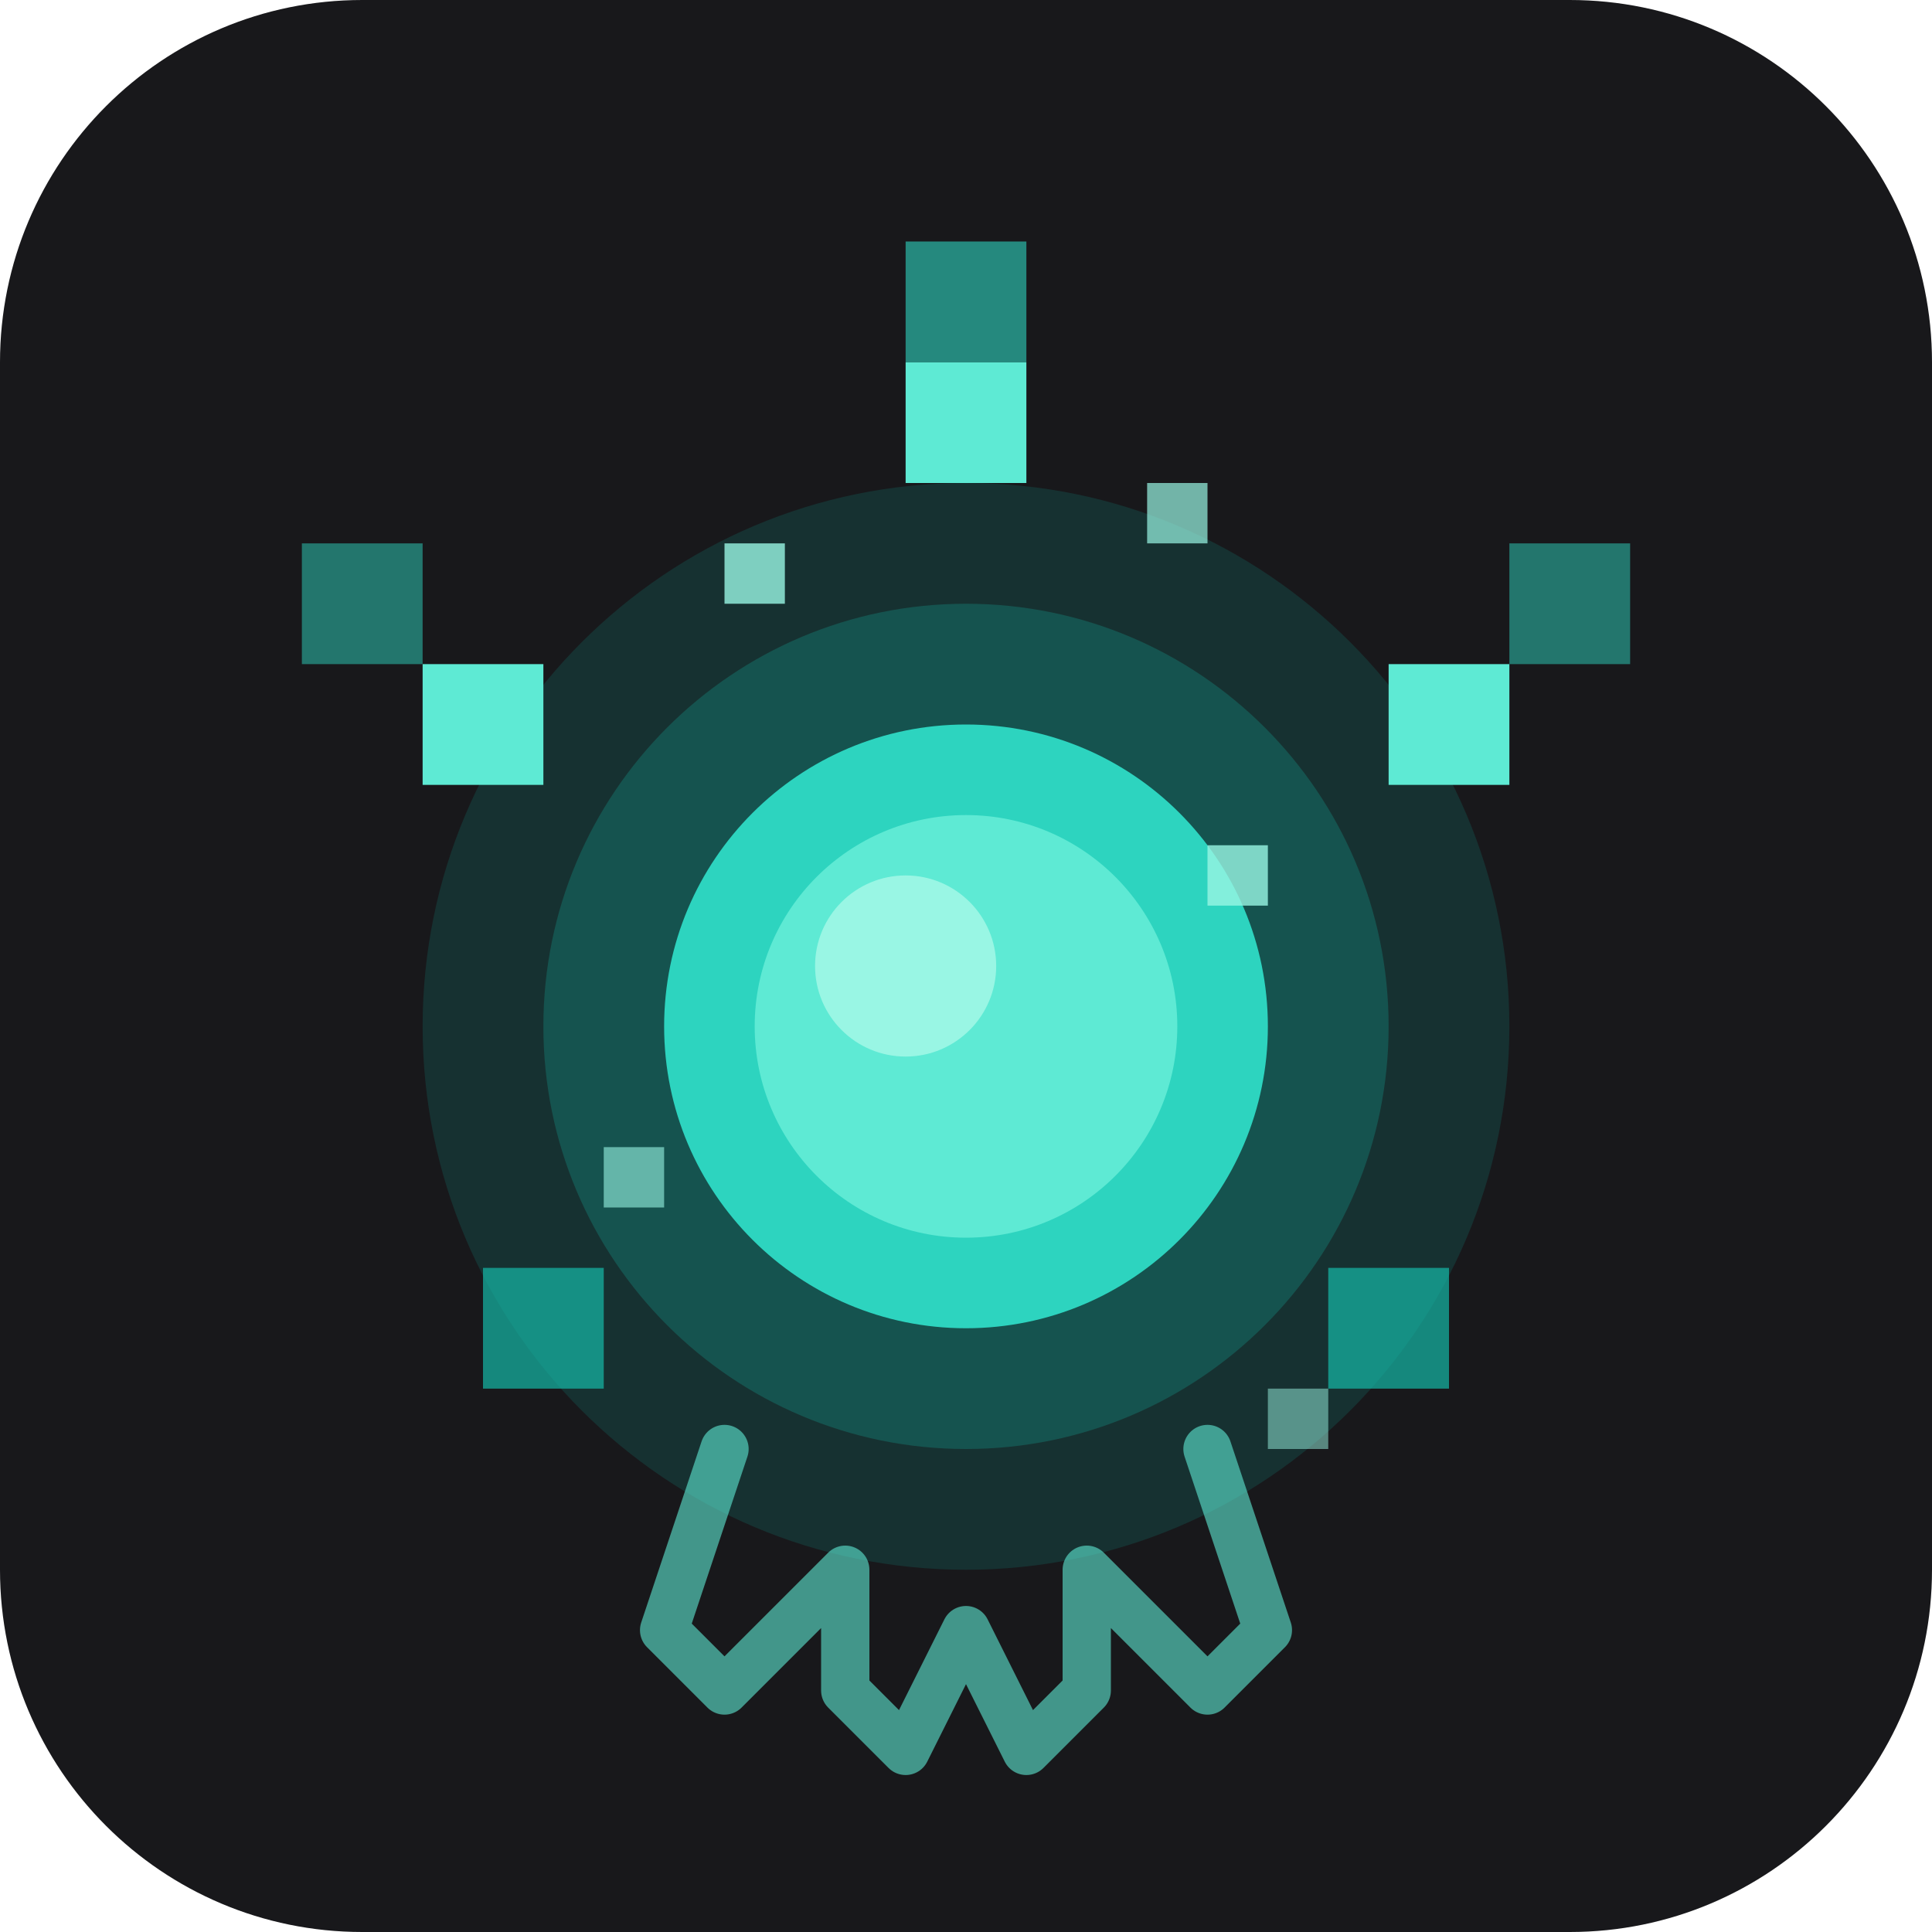
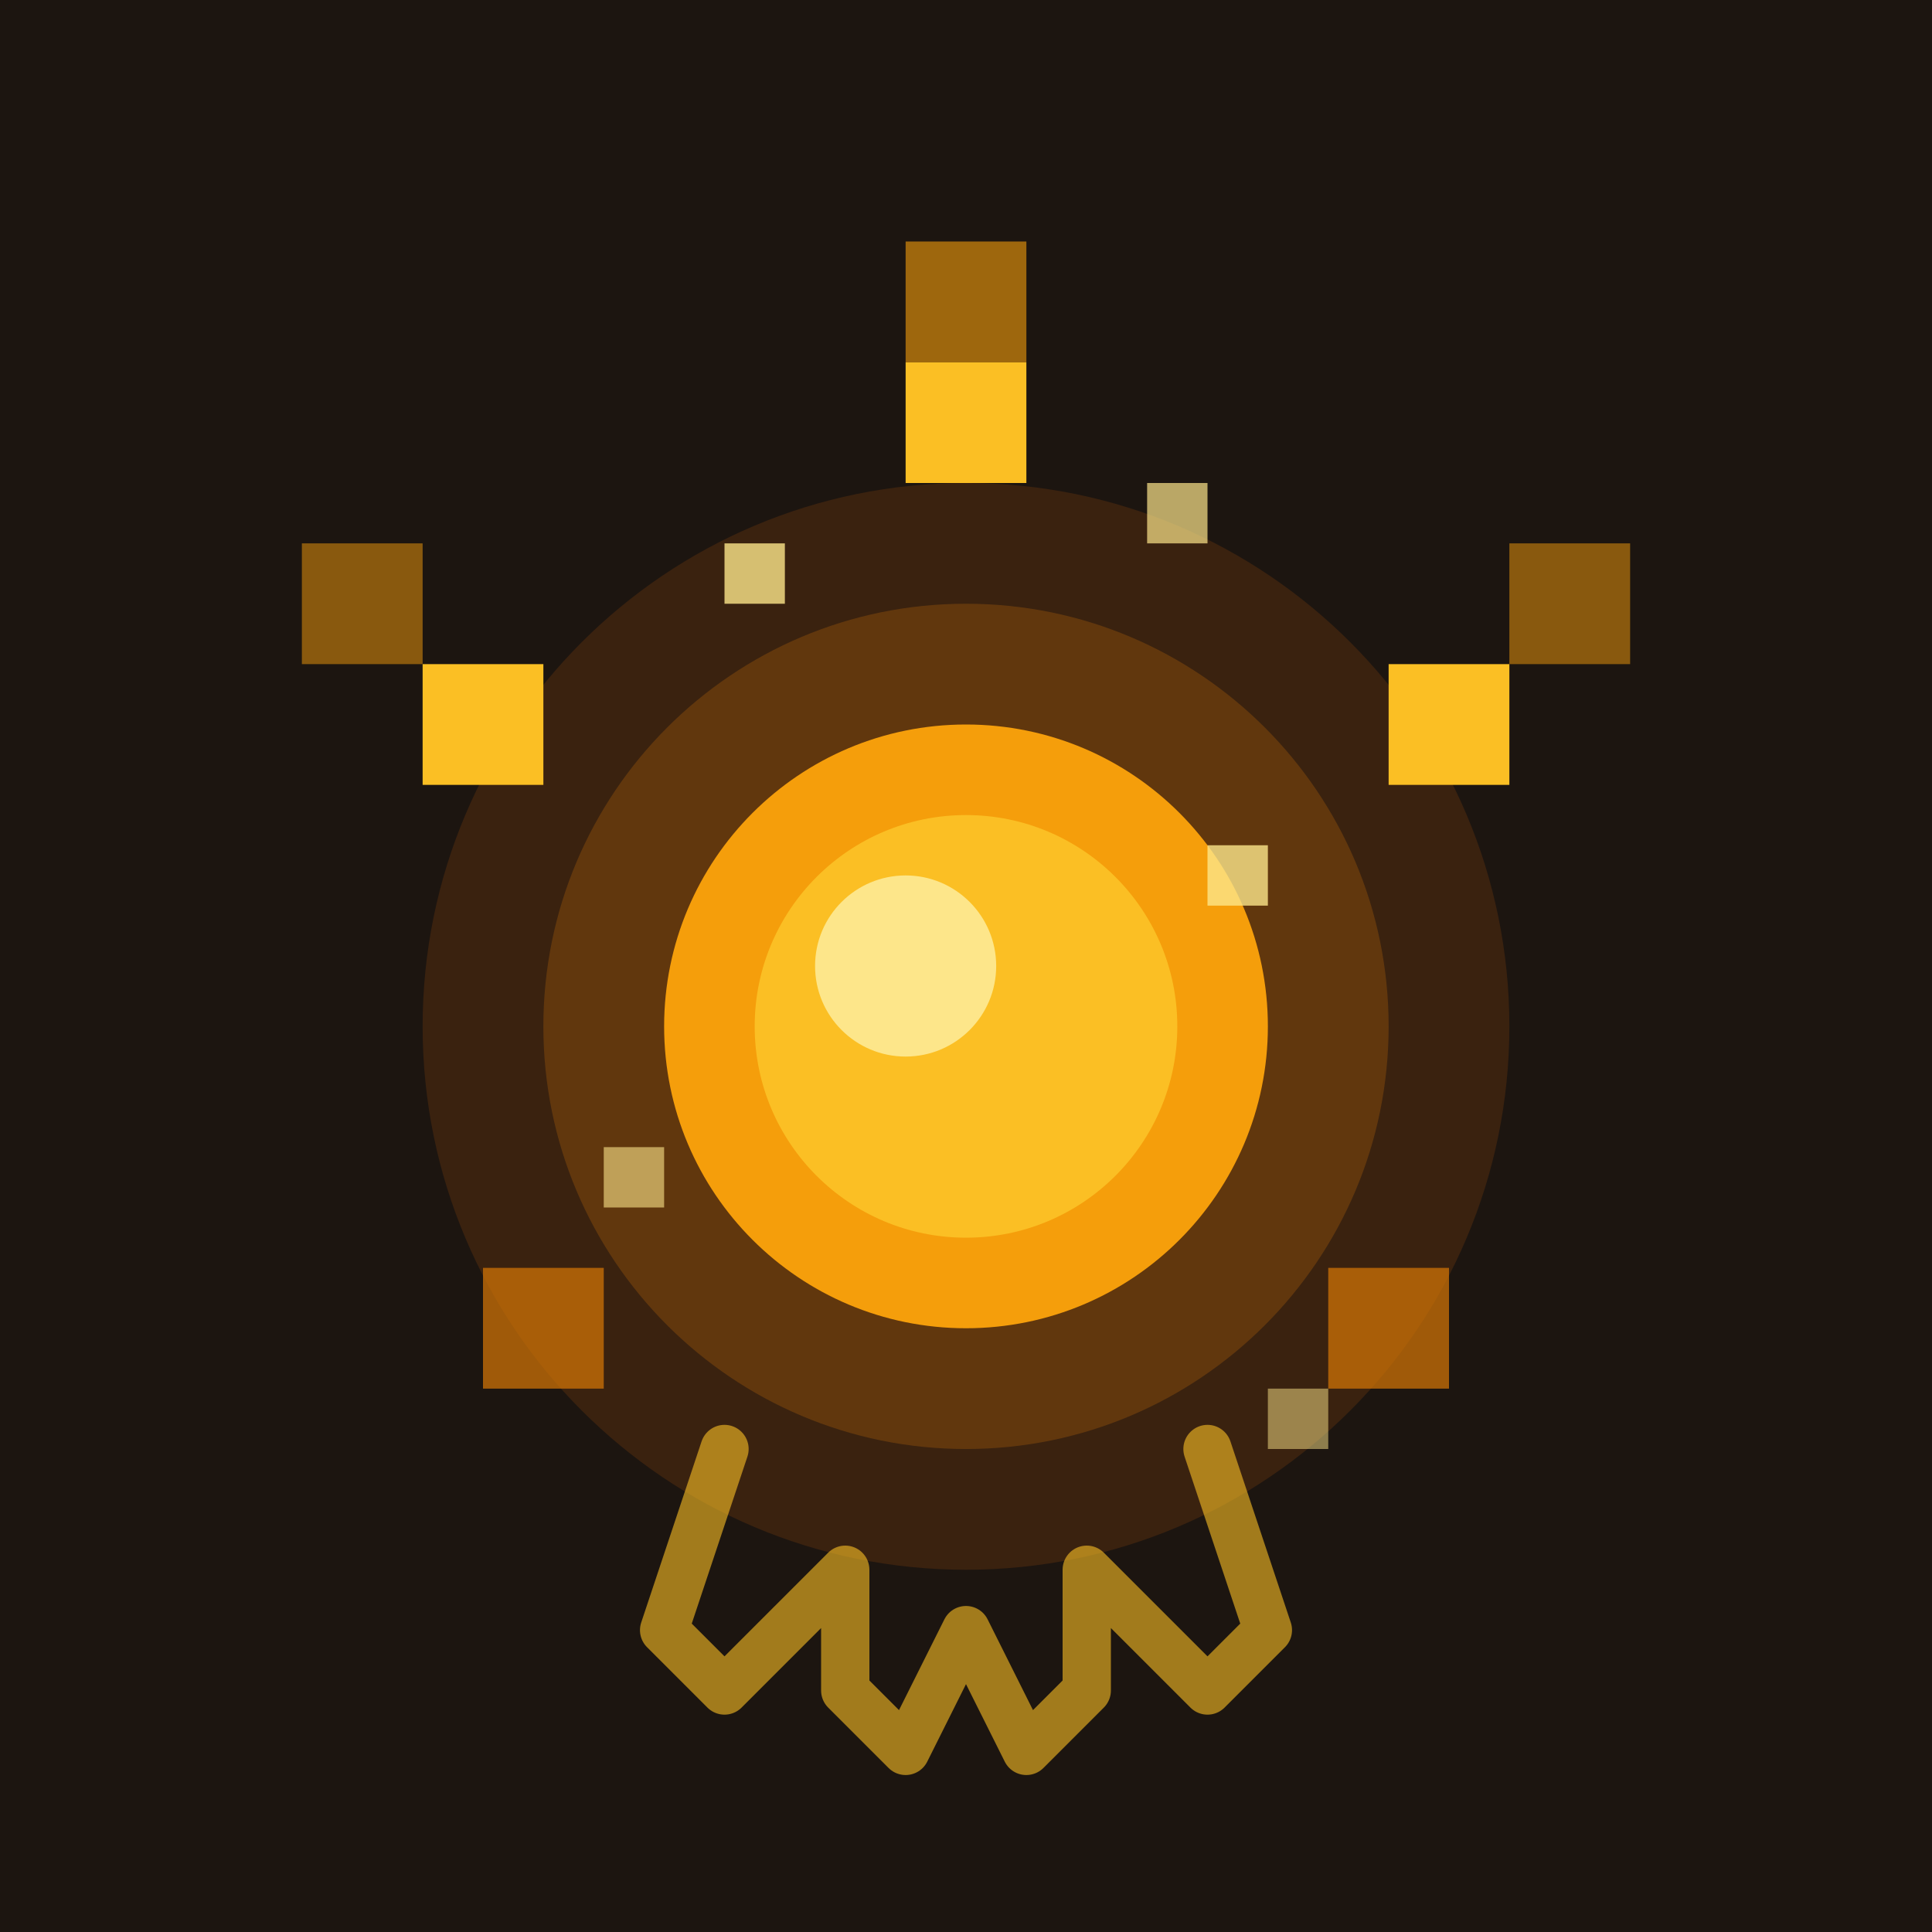
<svg xmlns="http://www.w3.org/2000/svg" viewBox="0 0 32 32">
-   <rect width="32" height="32" rx="6" fill="#18181b" />
-   <circle cx="16" cy="17" r="9" fill="#0d9488" opacity="0.2" />
-   <circle cx="16" cy="17" r="7" fill="#14b8a6" opacity="0.25" />
-   <circle cx="16" cy="17" r="5" fill="#2dd4bf" />
-   <circle cx="16" cy="17" r="3.5" fill="#5eead4" />
-   <circle cx="15" cy="16" r="1.5" fill="#99f6e4" />
-   <rect x="15" y="6" width="2" height="2" fill="#5eead4" />
-   <rect x="15" y="4" width="2" height="2" fill="#2dd4bf" opacity="0.6" />
-   <rect x="23" y="11" width="2" height="2" fill="#5eead4" />
-   <rect x="25" y="9" width="2" height="2" fill="#2dd4bf" opacity="0.5" />
-   <rect x="7" y="11" width="2" height="2" fill="#5eead4" />
-   <rect x="5" y="9" width="2" height="2" fill="#2dd4bf" opacity="0.5" />
-   <rect x="22" y="21" width="2" height="2" fill="#14b8a6" opacity="0.7" />
-   <rect x="8" y="21" width="2" height="2" fill="#14b8a6" opacity="0.7" />
-   <rect x="12" y="9" width="1" height="1" fill="#99f6e4" opacity="0.8" />
-   <rect x="20" y="14" width="1" height="1" fill="#99f6e4" opacity="0.8" />
-   <rect x="10" y="19" width="1" height="1" fill="#99f6e4" opacity="0.6" />
-   <rect x="21" y="23" width="1" height="1" fill="#99f6e4" opacity="0.5" />
-   <rect x="19" y="8" width="1" height="1" fill="#99f6e4" opacity="0.7" />
-   <path d="M12 24 L11 27 L12 28 L14 26 L14 28 L15 29 L16 27 L17 29 L18 28 L18 26 L20 28 L21 27 L20 24" fill="none" stroke="#5eead4" stroke-width="0.8" stroke-linecap="round" stroke-linejoin="round" opacity="0.6" />
+   <rect width="32" height="32" rx="0" fill="#1c1510" />
+   <circle cx="16" cy="17" r="9" fill="#b45309" opacity="0.2" />
+   <circle cx="16" cy="17" r="7" fill="#d97706" opacity="0.25" />
+   <circle cx="16" cy="17" r="5" fill="#f59e0b" />
+   <circle cx="16" cy="17" r="3.5" fill="#fbbf24" />
+   <circle cx="15" cy="16" r="1.5" fill="#fde68a" />
+   <rect x="15" y="6" width="2" height="2" fill="#fbbf24" />
+   <rect x="15" y="4" width="2" height="2" fill="#f59e0b" opacity="0.6" />
+   <rect x="23" y="11" width="2" height="2" fill="#fbbf24" />
+   <rect x="25" y="9" width="2" height="2" fill="#f59e0b" opacity="0.5" />
+   <rect x="7" y="11" width="2" height="2" fill="#fbbf24" />
+   <rect x="5" y="9" width="2" height="2" fill="#f59e0b" opacity="0.5" />
+   <rect x="22" y="21" width="2" height="2" fill="#d97706" opacity="0.7" />
+   <rect x="8" y="21" width="2" height="2" fill="#d97706" opacity="0.7" />
+   <rect x="12" y="9" width="1" height="1" fill="#fde68a" opacity="0.8" />
+   <rect x="20" y="14" width="1" height="1" fill="#fde68a" opacity="0.8" />
+   <rect x="10" y="19" width="1" height="1" fill="#fde68a" opacity="0.6" />
+   <rect x="21" y="23" width="1" height="1" fill="#fde68a" opacity="0.5" />
+   <rect x="19" y="8" width="1" height="1" fill="#fde68a" opacity="0.7" />
+   <path d="M12 24 L11 27 L12 28 L14 26 L14 28 L15 29 L16 27 L17 29 L18 28 L18 26 L20 28 L21 27 L20 24" fill="none" stroke="#fbbf24" stroke-width="0.8" stroke-linecap="round" stroke-linejoin="round" opacity="0.6" />
</svg>
